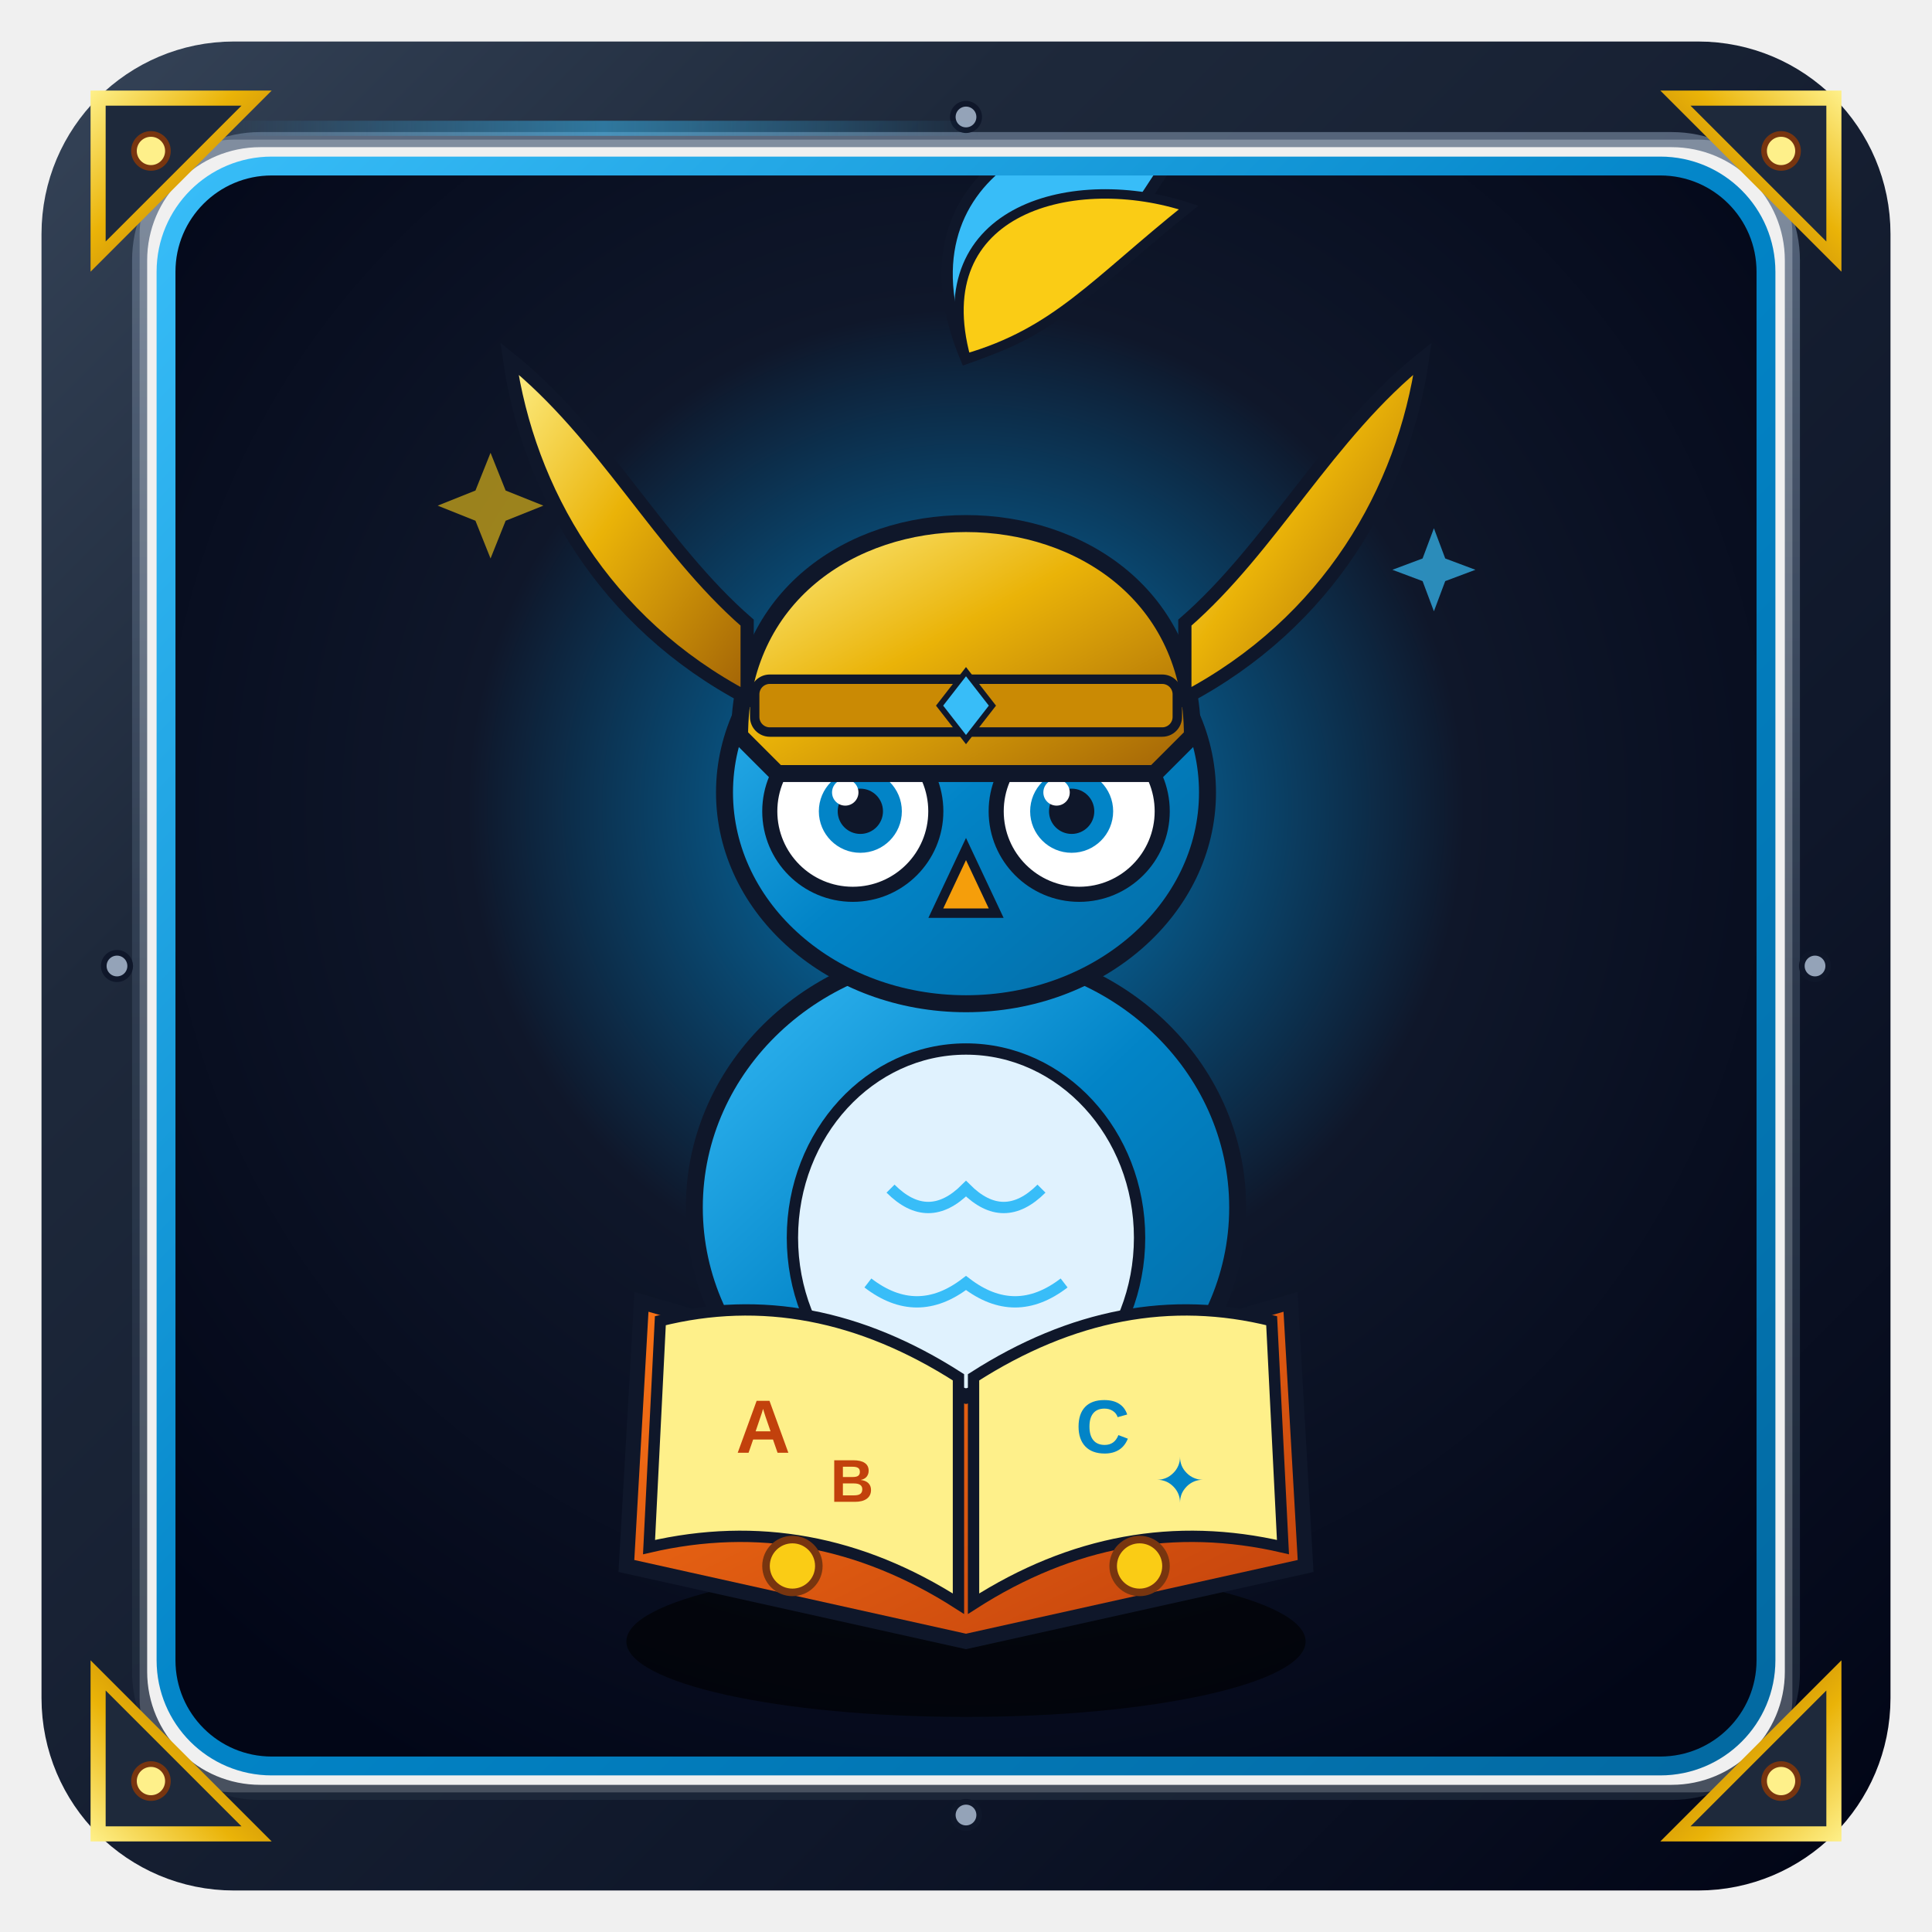
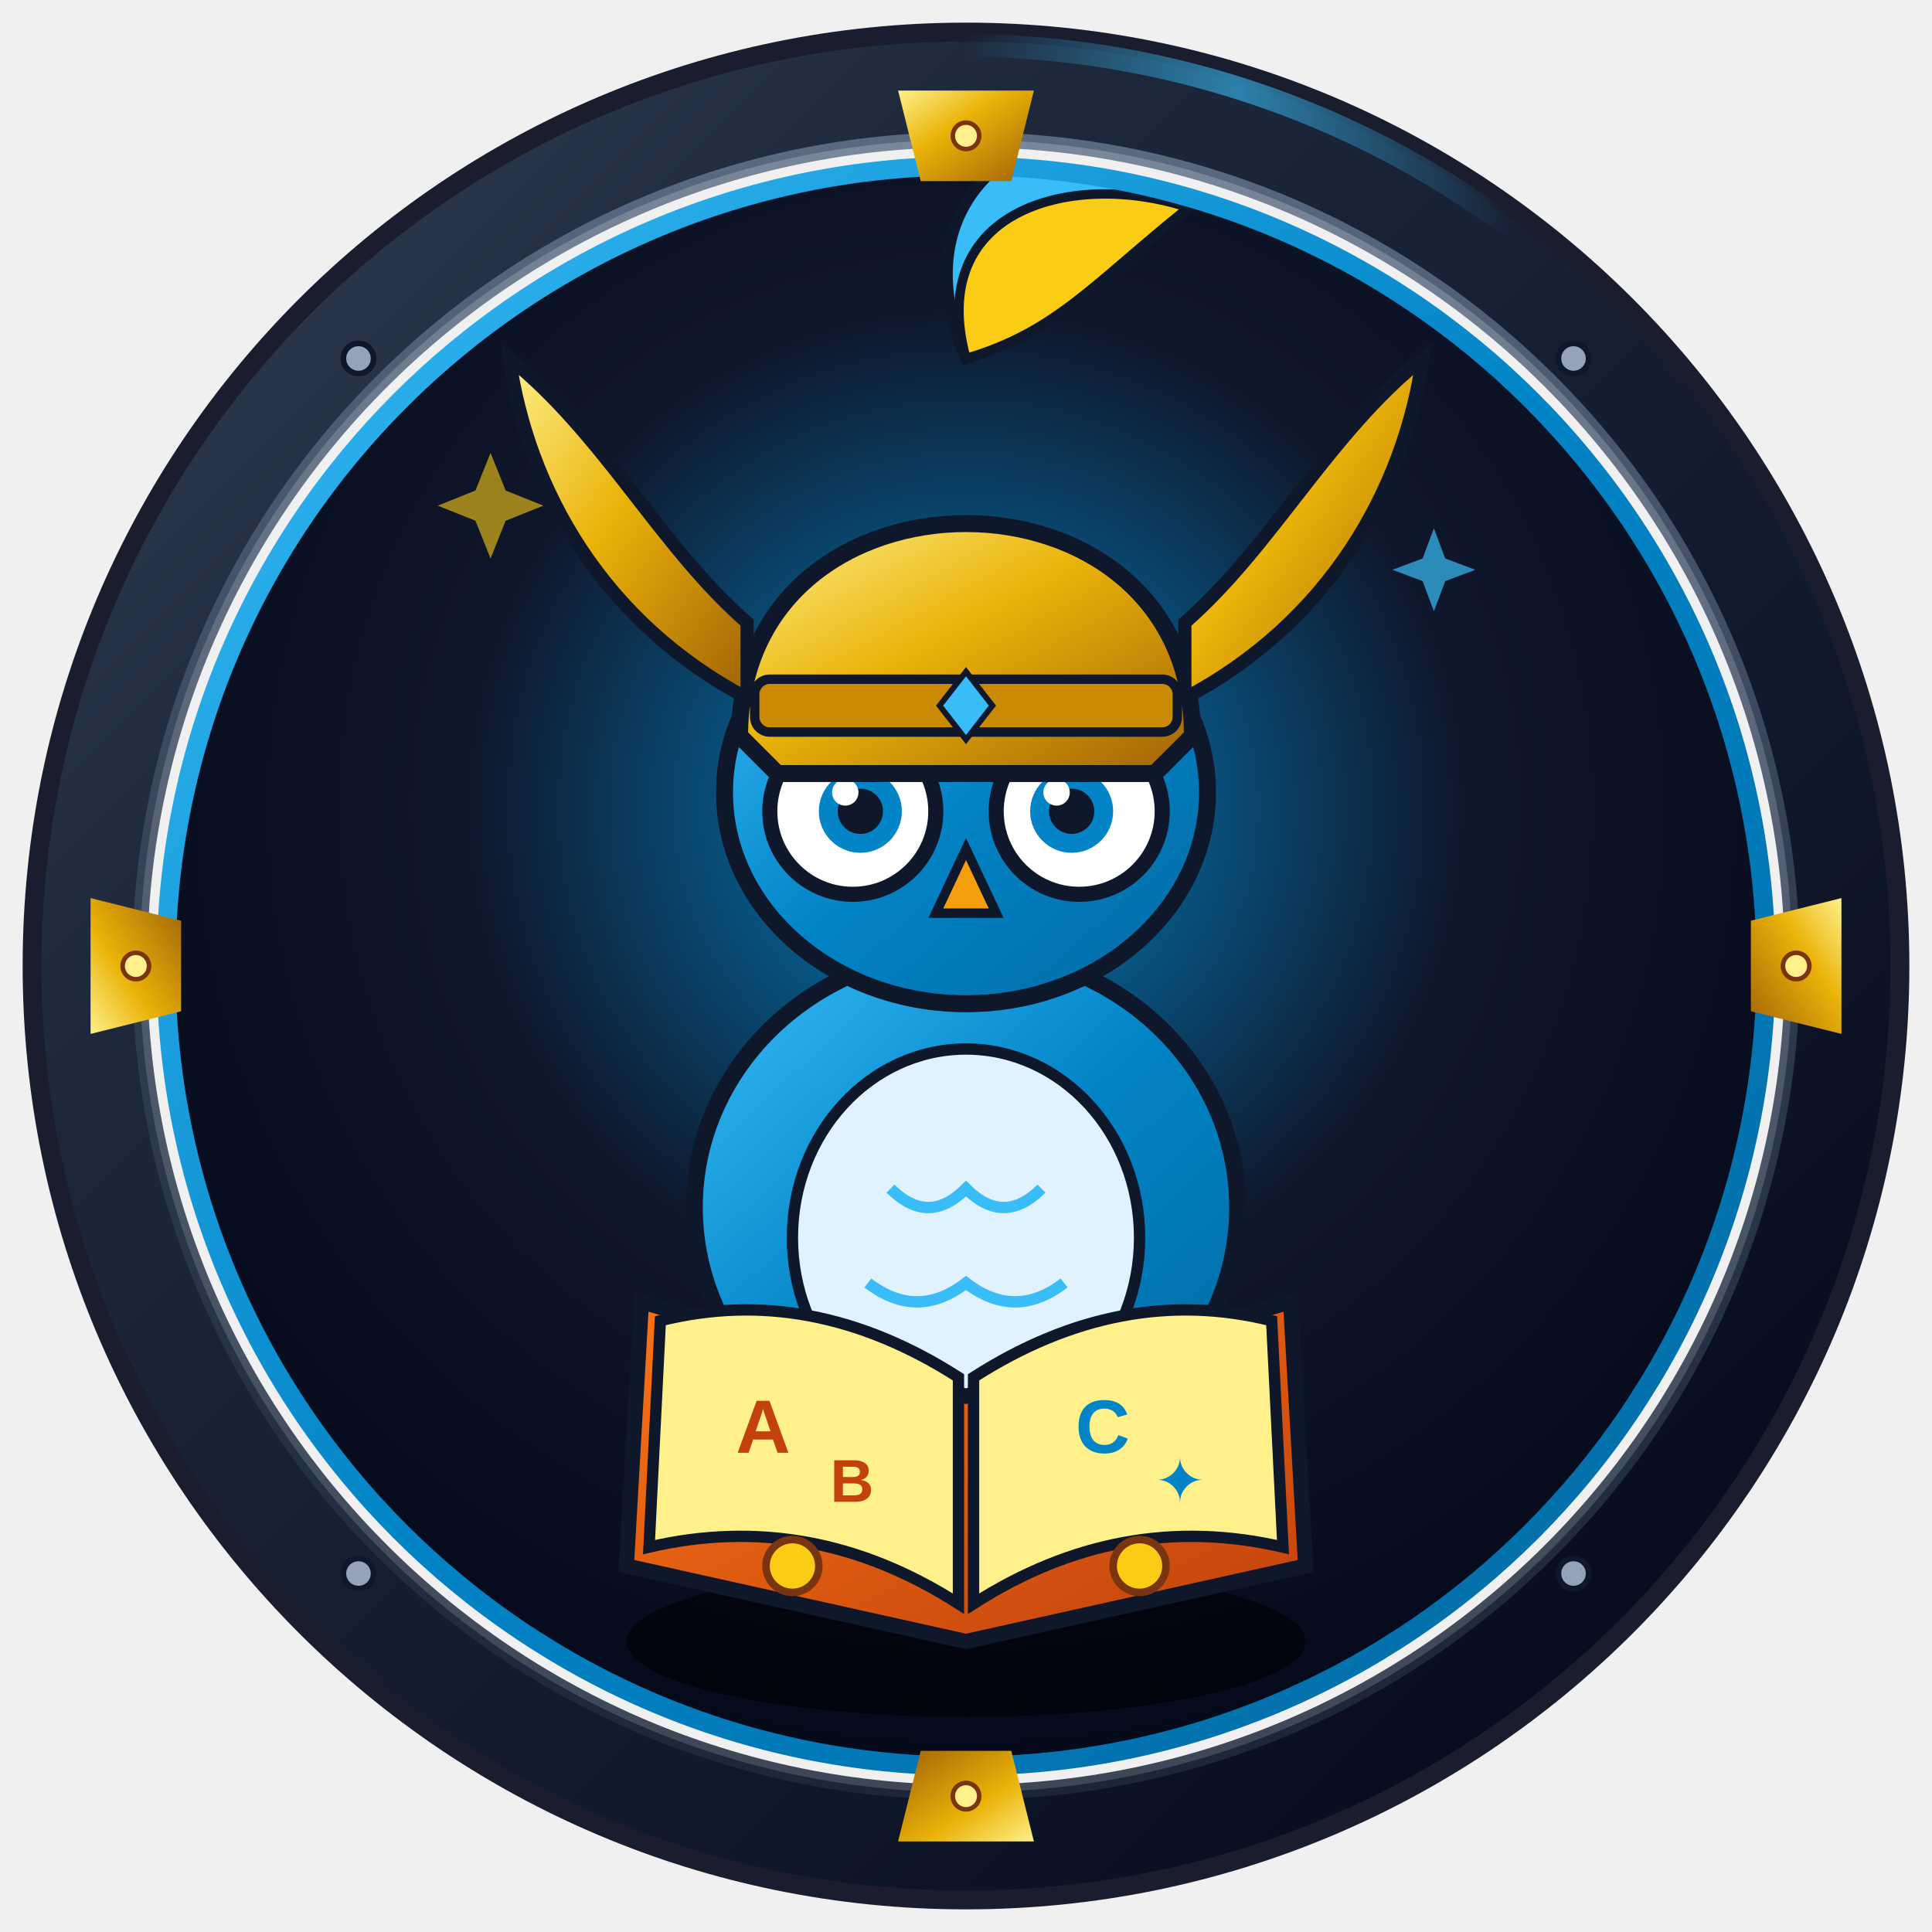
<svg xmlns="http://www.w3.org/2000/svg" viewBox="0 0 512 512" width="100%" height="100%">
  <defs>
    <linearGradient id="frameBevelGrad" x1="0%" y1="0%" x2="100%" y2="100%">
      <stop offset="0%" stop-color="#334155" />
      <stop offset="25%" stop-color="#1e293b" />
      <stop offset="70%" stop-color="#0f172a" />
      <stop offset="100%" stop-color="#020617" />
    </linearGradient>
    <linearGradient id="steelTrimGrad" x1="0%" y1="0%" x2="0%" y2="100%">
      <stop offset="0%" stop-color="#64748b" />
      <stop offset="50%" stop-color="#334155" />
      <stop offset="100%" stop-color="#1e293b" />
    </linearGradient>
    <linearGradient id="cyanNeonGrad" x1="0%" y1="0%" x2="100%" y2="100%">
      <stop offset="0%" stop-color="#38bdf8" />
      <stop offset="50%" stop-color="#0284c7" />
      <stop offset="100%" stop-color="#0369a1" />
    </linearGradient>
    <linearGradient id="goldPlateGrad" x1="0%" y1="0%" x2="100%" y2="100%">
      <stop offset="0%" stop-color="#fef08a" />
      <stop offset="40%" stop-color="#eab308" />
      <stop offset="100%" stop-color="#a16207" />
    </linearGradient>
    <linearGradient id="lightSweepGrad" x1="0%" y1="0%" x2="100%" y2="0%">
      <stop offset="0%" stop-color="rgba(56,189,248,0)" />
-       <stop offset="50%" stop-color="rgba(56,189,248,0.5)" />
+       <stop offset="50%" stop-color="rgba(56,189,248,0.6)" />
      <stop offset="100%" stop-color="rgba(56,189,248,0)" />
    </linearGradient>
    <clipPath id="avatarScreenClip">
-       <rect x="44" y="44" width="424" height="424" rx="28" />
+       <circle cx="256" cy="256" r="212" />
    </clipPath>
    <radialGradient id="logoArcaneBg" cx="50%" cy="40%" r="70%">
      <stop offset="0%" stop-color="#0284c7" />
      <stop offset="45%" stop-color="#0f172a" />
      <stop offset="100%" stop-color="#020617" />
    </radialGradient>
    <linearGradient id="owlFeathers" x1="0%" y1="0%" x2="100%" y2="100%">
      <stop offset="0%" stop-color="#38bdf8" />
      <stop offset="50%" stop-color="#0284c7" />
      <stop offset="100%" stop-color="#0369a1" />
    </linearGradient>
    <linearGradient id="goldHelm" x1="0%" y1="0%" x2="100%" y2="100%">
      <stop offset="0%" stop-color="#fef08a" />
      <stop offset="45%" stop-color="#eab308" />
      <stop offset="100%" stop-color="#a16207" />
    </linearGradient>
    <linearGradient id="bookCover" x1="0%" y1="0%" x2="100%" y2="100%">
      <stop offset="0%" stop-color="#f97316" />
      <stop offset="100%" stop-color="#c2410c" />
    </linearGradient>
  </defs>
  <style>
    /* Frame continuous subtle animations */
    @keyframes framePulse {
-       0%, 100% { stroke-opacity: 0.6; filter: drop-shadow(0 0 6px rgba(56,189,248,0.3)); }
-       50% { stroke-opacity: 1; filter: drop-shadow(0 0 14px rgba(56,189,248,0.8)); }
+       0%, 100% { stroke-opacity: 0.6; filter: drop-shadow(0 0 6px rgba(56,189,248,0.35)); }
+       50% { stroke-opacity: 1; filter: drop-shadow(0 0 16px rgba(56,189,248,0.85)); }
    }
-     @keyframes sweepMove {
-       0% { transform: translateX(-400px); }
-       50%, 100% { transform: translateX(500px); }
+     @keyframes sweepRotate {
+       0% { transform: rotate(0deg); }
+       100% { transform: rotate(360deg); }
    }
    .frame-neon-glow {
      animation: framePulse 4s ease-in-out infinite;
    }
    .frame-sweep-line {
-       animation: sweepMove 6s ease-in-out infinite;
+       transform-origin: 256px 256px;
+       animation: sweepRotate 12s linear infinite;
    }
  </style>
  <g clip-path="url(#avatarScreenClip)">
    <style>
      @keyframes bookGlowPulse {
        0%, 100% { filter: drop-shadow(0 0 10px rgba(56,189,248,0.5)); transform: scale(1); }
        50% { filter: drop-shadow(0 0 24px rgba(56,189,248,0.9)); transform: scale(1.03); }
      }
      @keyframes plumeSway {
        0%, 100% { transform: rotate(0deg); }
        50% { transform: rotate(10deg); }
      }
      @keyframes owlWink {
        0%, 75%, 100% { transform: scaleY(1); }
        80%, 90% { transform: scaleY(0.1); }
      }
      @keyframes sparkFloat {
        0% { transform: translateY(0) scale(0.6); opacity: 0; }
        50% { opacity: 1; }
        100% { transform: translateY(-80px) scale(1.2); opacity: 0; }
      }
      .book-glow { transform-origin: 256px 370px; animation: bookGlowPulse 2.4s ease-in-out infinite; }
      .plume-anim { transform-origin: 256px 85px; animation: plumeSway 1.8s ease-in-out infinite; }
      .wink-eye { transform-origin: 284px 215px; animation: owlWink 3.5s ease-in-out infinite; }
      .spark1 { animation: sparkFloat 2.8s ease-out infinite; }
      .spark2 { animation: sparkFloat 2.8s 1.4s ease-out infinite; }
    </style>
    <g id="background">
      <rect x="44" y="44" width="424" height="424" fill="url(#logoArcaneBg)" />
      <polygon points="130,120 134,130 144,134 134,138 130,148 126,138 116,134 126,130" fill="#facc15" opacity="0.6" />
      <polygon points="380,140 383,148 391,151 383,154 380,162 377,154 369,151 377,148" fill="#38bdf8" opacity="0.7" />
      <circle cx="210" cy="340" r="4" fill="#38bdf8" class="spark1" />
      <circle cx="300" cy="350" r="5" fill="#facc15" class="spark2" />
    </g>
    <g id="character-shadow">
      <ellipse cx="256" cy="435" rx="90" ry="20" fill="#000" opacity="0.6" />
    </g>
    <g id="character-animation">
      <g id="character-body">
        <ellipse cx="256" cy="320" rx="72" ry="68" fill="url(#owlFeathers)" stroke="#0f172a" stroke-width="4.5" />
        <ellipse cx="256" cy="328" rx="46" ry="50" fill="#e0f2fe" stroke="#0f172a" stroke-width="3" />
        <path d="M236 315 Q246 325 256 315 Q266 325 276 315" stroke="#38bdf8" stroke-width="3" fill="none" />
        <path d="M230 340 Q243 350 256 340 Q269 350 282 340" stroke="#38bdf8" stroke-width="3" fill="none" />
      </g>
      <g id="character-book" class="book-glow">
        <path d="M170 345 L256 370 L342 345 L346 415 L256 435 L166 415 Z" fill="url(#bookCover)" stroke="#0f172a" stroke-width="4" />
        <path d="M175 350 Q215 340 254 365 L254 425 Q215 400 172 410 Z" fill="#fef08a" stroke="#0f172a" stroke-width="3" />
        <path d="M337 350 Q297 340 258 365 L258 425 Q297 400 340 410 Z" fill="#fef08a" stroke="#0f172a" stroke-width="3" />
        <text x="195" y="385" font-family="Arial, sans-serif" font-weight="900" font-size="20" fill="#c2410c">A</text>
        <text x="220" y="398" font-family="Arial, sans-serif" font-weight="900" font-size="16" fill="#c2410c">B</text>
        <text x="285" y="385" font-family="Arial, sans-serif" font-weight="900" font-size="20" fill="#0284c7">C</text>
        <text x="306" y="398" font-family="Arial, sans-serif" font-weight="900" font-size="16" fill="#0284c7">✦</text>
        <circle cx="210" cy="415" r="7" fill="#facc15" stroke="#78350f" stroke-width="2" />
        <circle cx="302" cy="415" r="7" fill="#facc15" stroke="#78350f" stroke-width="2" />
      </g>
      <g id="character-head">
        <ellipse cx="256" cy="210" rx="64" ry="56" fill="url(#owlFeathers)" stroke="#0f172a" stroke-width="4.5" />
        <g id="character-eyes">
          <circle cx="226" cy="215" r="22" fill="#fff" stroke="#0f172a" stroke-width="4" />
          <circle cx="228" cy="215" r="11" fill="#0284c7" />
          <circle cx="228" cy="215" r="6" fill="#0f172a" />
          <circle cx="224" cy="210" r="3.5" fill="#fff" />
          <g class="wink-eye">
            <circle cx="286" cy="215" r="22" fill="#fff" stroke="#0f172a" stroke-width="4" />
            <circle cx="284" cy="215" r="11" fill="#0284c7" />
            <circle cx="284" cy="215" r="6" fill="#0f172a" />
            <circle cx="280" cy="210" r="3.5" fill="#fff" />
          </g>
        </g>
        <polygon points="256,225 248,242 264,242" fill="#f59e0b" stroke="#0f172a" stroke-width="2.5" />
        <g id="character-helmet">
          <g class="plume-anim">
            <path d="M256 95 C235 45 285 25 315 35 C295 65 285 85 256 95 Z" fill="#38bdf8" stroke="#0f172a" stroke-width="3" />
            <path d="M256 95 C245 55 285 45 315 55 C290 75 280 88 256 95 Z" fill="#facc15" stroke="#0f172a" stroke-width="2.5" />
          </g>
          <path d="M196 195 C196 120 316 120 316 195 L306 205 L206 205 Z" fill="url(#goldHelm)" stroke="#0f172a" stroke-width="4.5" />
          <rect x="200" y="180" width="112" height="14" rx="4" fill="#ca8a04" stroke="#0f172a" stroke-width="2.5" />
          <polygon points="256,178 263,187 256,196 249,187" fill="#38bdf8" stroke="#0f172a" stroke-width="1.5" />
          <path d="M198 185 C160 165 140 130 135 95 C160 115 175 145 198 165 Z" fill="url(#goldHelm)" stroke="#0f172a" stroke-width="3.5" />
          <path d="M314 185 C352 165 372 130 377 95 C352 115 337 145 314 165 Z" fill="url(#goldHelm)" stroke="#0f172a" stroke-width="3.5" />
        </g>
      </g>
    </g>
  </g>
  <g id="frame">
-     <rect x="18" y="18" width="476" height="476" rx="42" fill="none" stroke="#020617" stroke-width="12" opacity="0.9" />
-     <rect x="24" y="24" width="464" height="464" rx="38" fill="none" stroke="url(#frameBevelGrad)" stroke-width="26" />
-     <rect x="37" y="37" width="438" height="438" rx="32" fill="none" stroke="url(#steelTrimGrad)" stroke-width="4" opacity="0.8" />
-     <rect x="44" y="44" width="424" height="424" rx="28" fill="none" stroke="url(#cyanNeonGrad)" stroke-width="5" class="frame-neon-glow" />
-     <g transform="translate(24, 24)">
-       <polygon points="0,0 48,0 24,24 0,48" fill="url(#goldPlateGrad)" />
-       <polygon points="4,4 40,4 20,24 4,40" fill="#1e293b" />
-       <circle cx="16" cy="16" r="4.5" fill="#fef08a" stroke="#78350f" stroke-width="1.5" />
+     <circle cx="256" cy="256" r="244" fill="none" stroke="#020617" stroke-width="12" opacity="0.9" />
+     <circle cx="256" cy="256" r="232" fill="none" stroke="url(#frameBevelGrad)" stroke-width="26" />
+     <circle cx="256" cy="256" r="219" fill="none" stroke="url(#steelTrimGrad)" stroke-width="4" opacity="0.85" />
+     <circle cx="256" cy="256" r="212" fill="none" stroke="url(#cyanNeonGrad)" stroke-width="5" class="frame-neon-glow" />
+     <g transform="translate(256, 24)">
+       <path d="M -18 0 L 18 0 L 12 24 L -12 24 Z" fill="url(#goldPlateGrad)" />
+       <circle cx="0" cy="12" r="3.5" fill="#fef08a" stroke="#78350f" stroke-width="1.2" />
    </g>
-     <g transform="translate(488, 24) scale(-1, 1)">
-       <polygon points="0,0 48,0 24,24 0,48" fill="url(#goldPlateGrad)" />
-       <polygon points="4,4 40,4 20,24 4,40" fill="#1e293b" />
-       <circle cx="16" cy="16" r="4.5" fill="#fef08a" stroke="#78350f" stroke-width="1.5" />
+     <g transform="translate(488, 256) rotate(90)">
+       <path d="M -18 0 L 18 0 L 12 24 L -12 24 Z" fill="url(#goldPlateGrad)" />
+       <circle cx="0" cy="12" r="3.5" fill="#fef08a" stroke="#78350f" stroke-width="1.2" />
    </g>
-     <g transform="translate(24, 488) scale(1, -1)">
-       <polygon points="0,0 48,0 24,24 0,48" fill="url(#goldPlateGrad)" />
-       <polygon points="4,4 40,4 20,24 4,40" fill="#1e293b" />
-       <circle cx="16" cy="16" r="4.5" fill="#fef08a" stroke="#78350f" stroke-width="1.5" />
+     <g transform="translate(256, 488) rotate(180)">
+       <path d="M -18 0 L 18 0 L 12 24 L -12 24 Z" fill="url(#goldPlateGrad)" />
+       <circle cx="0" cy="12" r="3.5" fill="#fef08a" stroke="#78350f" stroke-width="1.2" />
    </g>
-     <g transform="translate(488, 488) scale(-1, -1)">
-       <polygon points="0,0 48,0 24,24 0,48" fill="url(#goldPlateGrad)" />
-       <polygon points="4,4 40,4 20,24 4,40" fill="#1e293b" />
-       <circle cx="16" cy="16" r="4.5" fill="#fef08a" stroke="#78350f" stroke-width="1.5" />
+     <g transform="translate(24, 256) rotate(270)">
+       <path d="M -18 0 L 18 0 L 12 24 L -12 24 Z" fill="url(#goldPlateGrad)" />
+       <circle cx="0" cy="12" r="3.5" fill="#fef08a" stroke="#78350f" stroke-width="1.2" />
    </g>
-     <circle cx="256" cy="31" r="3.5" fill="#94a3b8" stroke="#0f172a" stroke-width="1.5" />
-     <circle cx="256" cy="481" r="3.5" fill="#94a3b8" stroke="#0f172a" stroke-width="1.5" />
-     <circle cx="31" cy="256" r="3.5" fill="#94a3b8" stroke="#0f172a" stroke-width="1.5" />
-     <circle cx="481" cy="256" r="3.5" fill="#94a3b8" stroke="#0f172a" stroke-width="1.5" />
-     <rect x="60" y="32" width="200" height="4" fill="url(#lightSweepGrad)" class="frame-sweep-line" />
+     <circle cx="95" cy="95" r="4" fill="#94a3b8" stroke="#0f172a" stroke-width="1.5" />
+     <circle cx="417" cy="95" r="4" fill="#94a3b8" stroke="#0f172a" stroke-width="1.5" />
+     <circle cx="95" cy="417" r="4" fill="#94a3b8" stroke="#0f172a" stroke-width="1.5" />
+     <circle cx="417" cy="417" r="4" fill="#94a3b8" stroke="#0f172a" stroke-width="1.5" />
+     <g class="frame-sweep-line">
+       <path d="M 256 12 A 244 244 0 0 1 400 60" fill="none" stroke="url(#lightSweepGrad)" stroke-width="6" stroke-linecap="round" />
+     </g>
  </g>
</svg>
